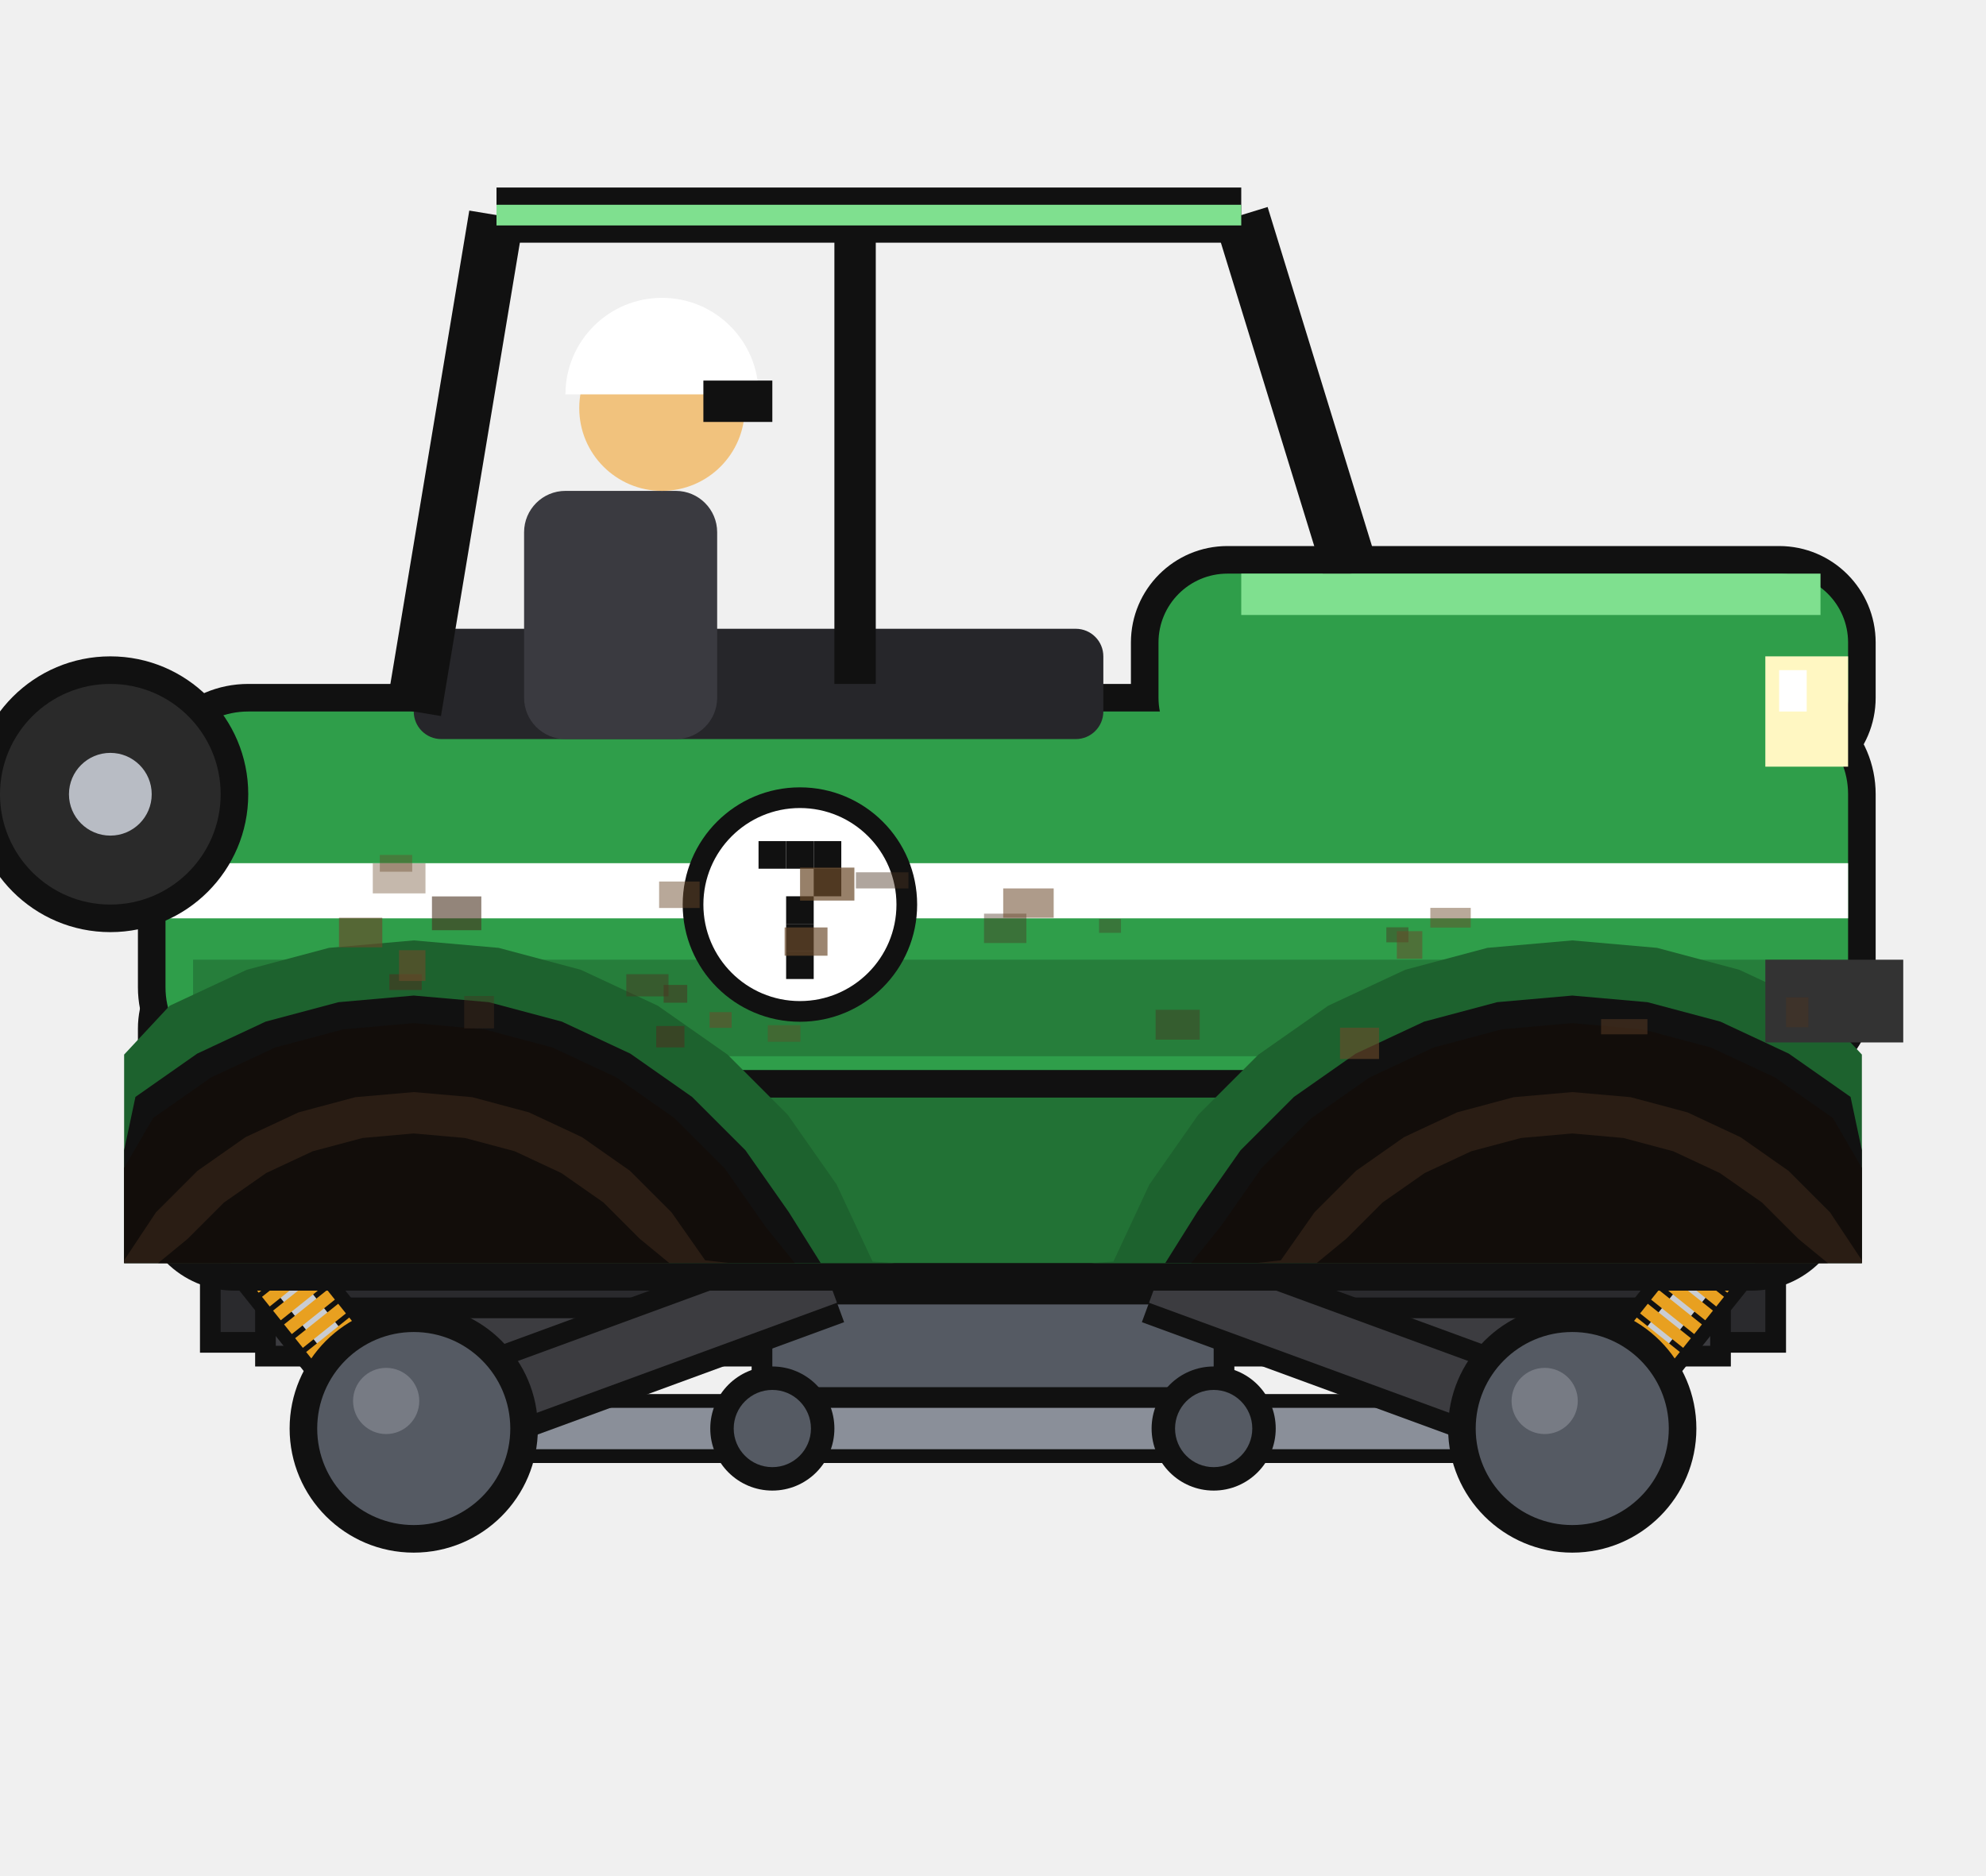
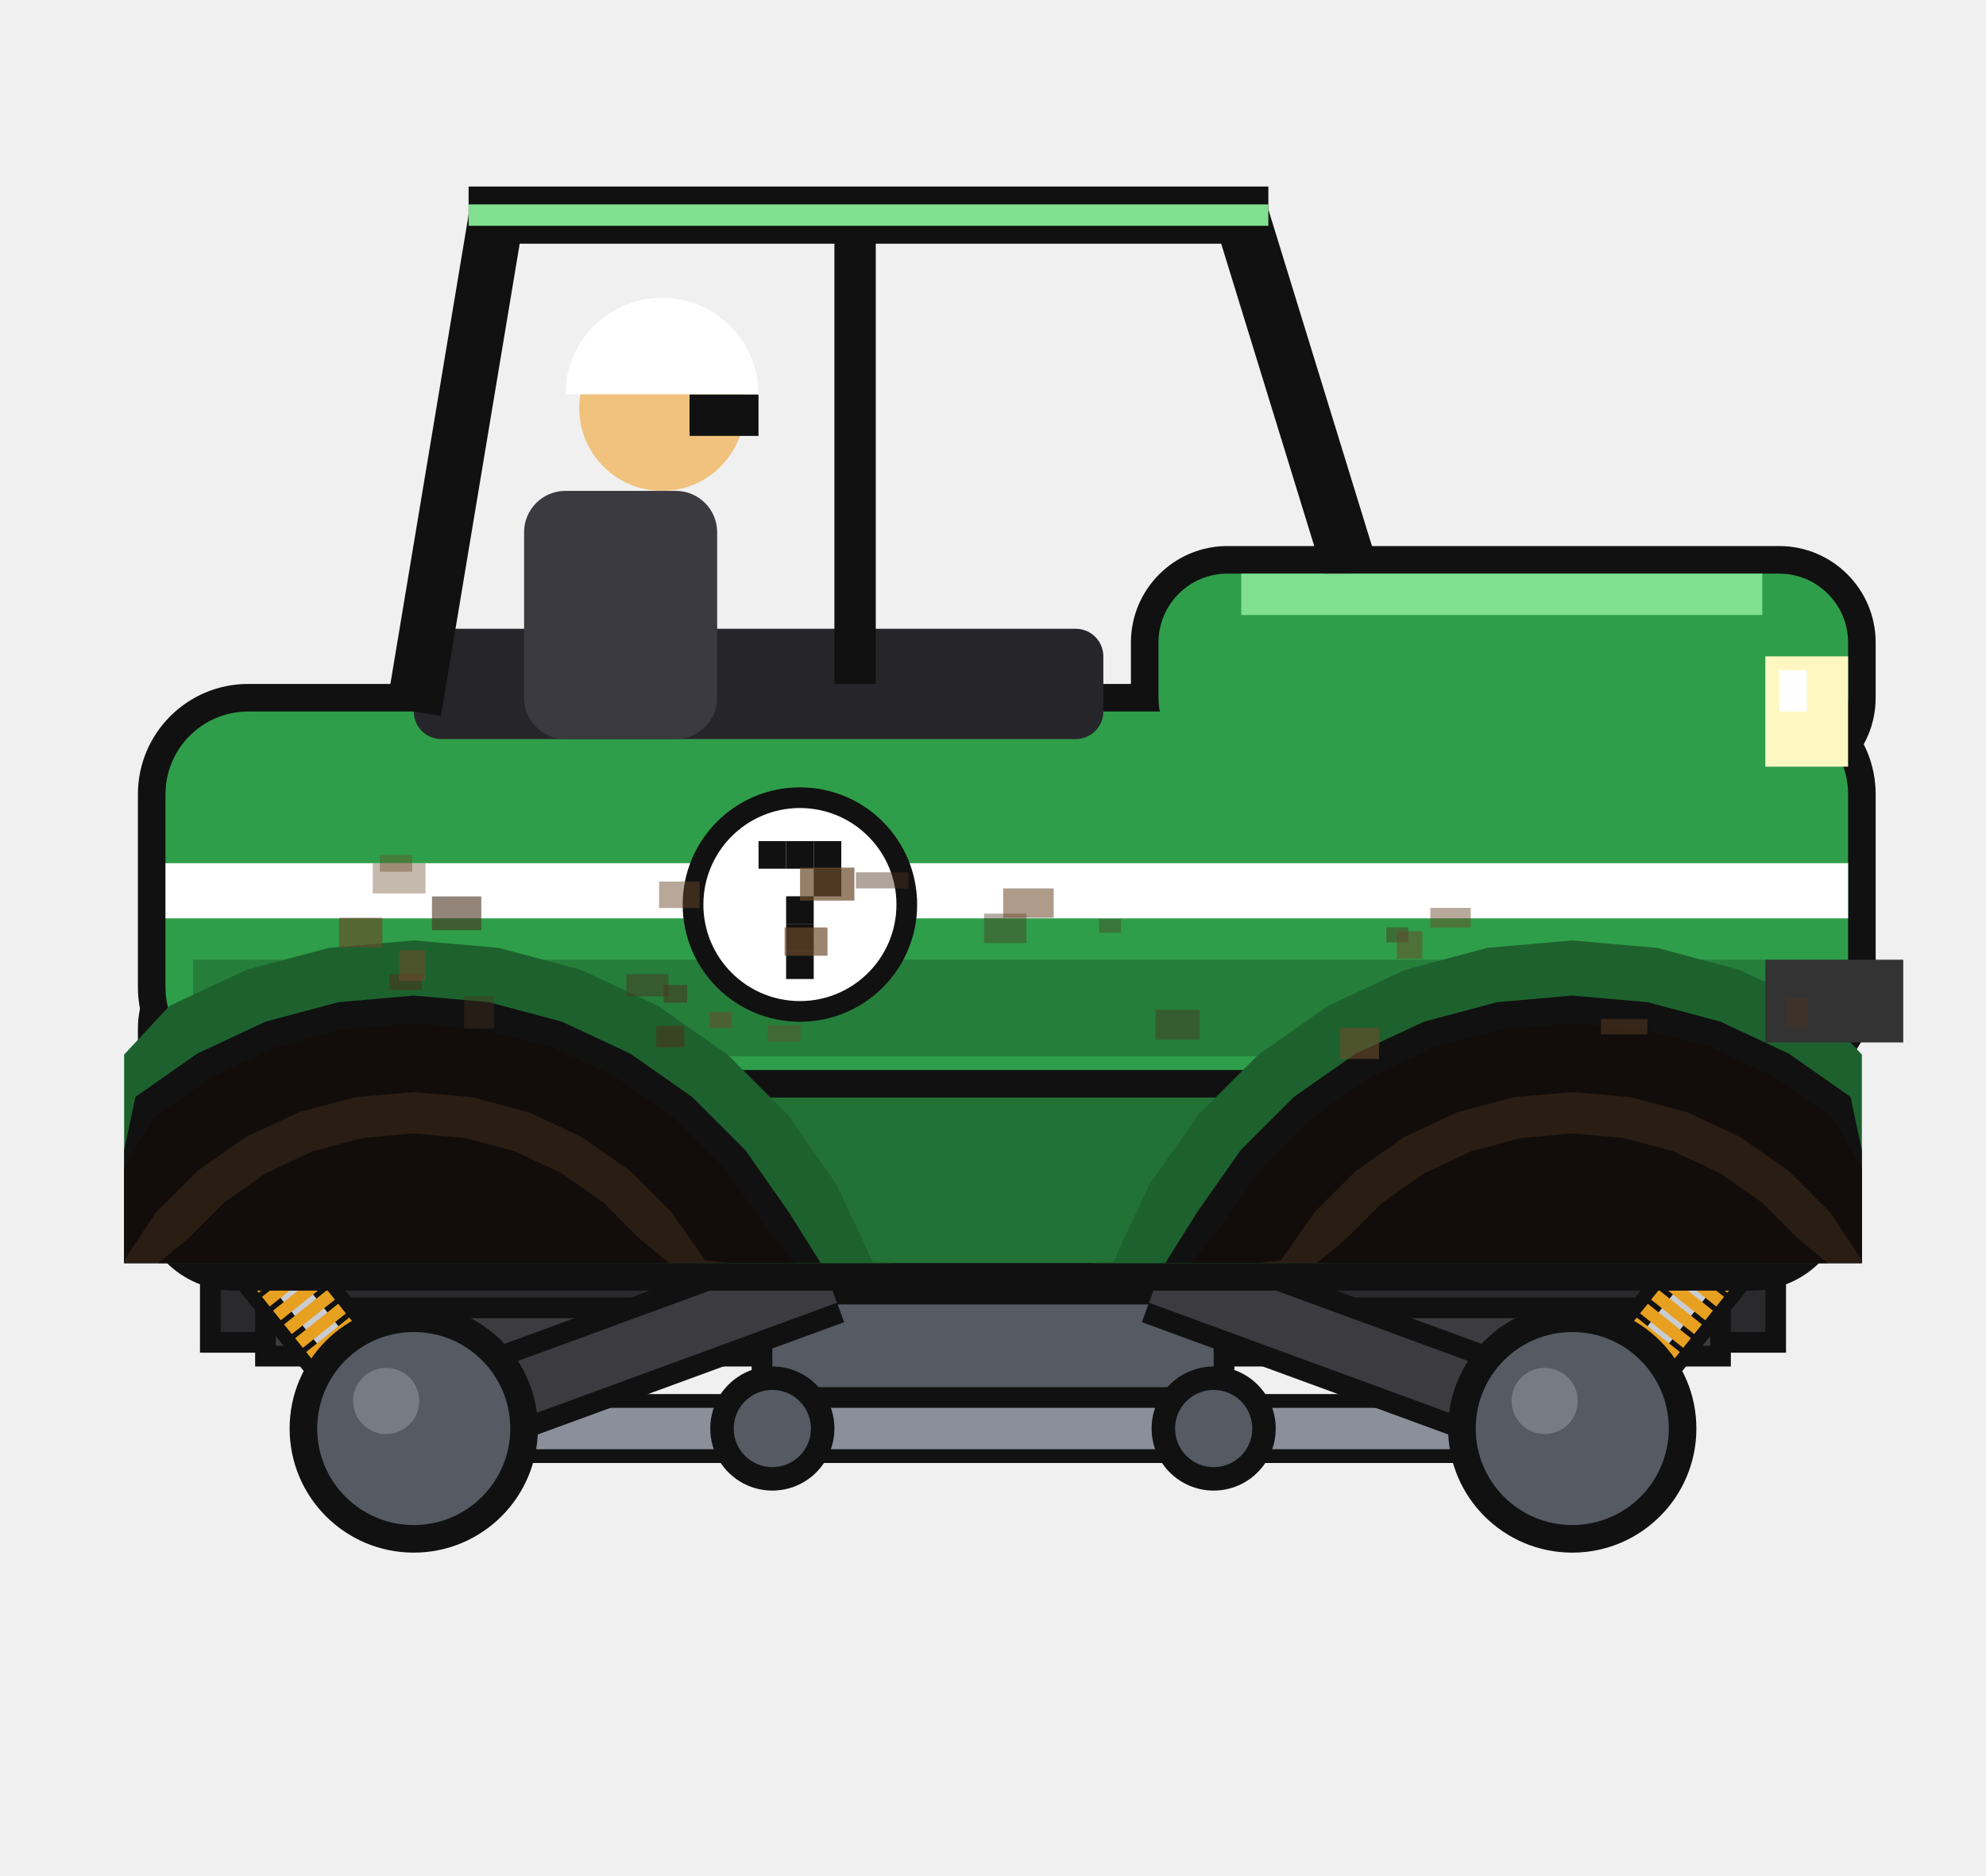
- <svg xmlns="http://www.w3.org/2000/svg" width="144" height="136" viewBox="0 0 144 136">
-   <rect x="14.5" y="87.1" width="115" height="11" fill="#111111" />
-   <rect x="16" y="88.6" width="112" height="8" fill="#2a2a2d" />
-   <rect x="18.5" y="94.1" width="107" height="5" fill="#111111" />
-   <rect x="20" y="95.6" width="104" height="2" fill="#3c3c40" />
-   <rect x="54.5" y="93.1" width="35" height="9" fill="#111111" />
-   <rect x="56" y="94.6" width="32" height="6" fill="#555a63" />
-   <line x1="30" y1="103.6" x2="114" y2="103.6" fill="none" stroke="#111111" stroke-width="5" />
-   <line x1="30" y1="103.6" x2="114" y2="103.6" fill="none" stroke="#8a8f99" stroke-width="3" />
-   <circle cx="56" cy="103.6" r="4.5" fill="#111111" />
-   <circle cx="88" cy="103.6" r="4.5" fill="#111111" />
-   <circle cx="56" cy="103.6" r="2.8" fill="#555a63" />
-   <circle cx="88" cy="103.6" r="2.8" fill="#555a63" />
-   <line x1="30" y1="103.6" x2="60" y2="92.6" fill="none" stroke="#111111" stroke-width="7" />
-   <line x1="30" y1="103.6" x2="60" y2="92.6" fill="none" stroke="#3c3c40" stroke-width="4" />
-   <line x1="18" y1="89.6" x2="26" y2="99.6" fill="none" stroke="#111111" stroke-width="6" />
-   <line x1="18" y1="89.6" x2="26" y2="99.6" fill="none" stroke="#c9ccd2" stroke-width="2" />
-   <line x1="18.96" y1="90.8" x2="19.52" y2="91.5" fill="none" stroke="#e8a020" stroke-width="4" />
-   <line x1="19.76" y1="91.8" x2="20.32" y2="92.5" fill="none" stroke="#e8a020" stroke-width="4" />
-   <line x1="20.56" y1="92.8" x2="21.12" y2="93.5" fill="none" stroke="#e8a020" stroke-width="4" />
-   <line x1="21.36" y1="93.8" x2="21.92" y2="94.5" fill="none" stroke="#e8a020" stroke-width="4" />
-   <line x1="22.16" y1="94.8" x2="22.72" y2="95.5" fill="none" stroke="#e8a020" stroke-width="4" />
-   <line x1="22.96" y1="95.8" x2="23.52" y2="96.5" fill="none" stroke="#e8a020" stroke-width="4" />
-   <line x1="23.76" y1="96.8" x2="24.32" y2="97.5" fill="none" stroke="#e8a020" stroke-width="4" />
-   <circle cx="30" cy="103.6" r="9" fill="#111111" />
-   <circle cx="30" cy="103.6" r="7" fill="#555a63" />
-   <circle cx="28" cy="101.6" r="2.4" fill="#777b84" />
-   <line x1="114" y1="103.6" x2="84" y2="92.6" fill="none" stroke="#111111" stroke-width="7" />
-   <line x1="114" y1="103.6" x2="84" y2="92.6" fill="none" stroke="#3c3c40" stroke-width="4" />
-   <line x1="126" y1="89.6" x2="118" y2="99.6" fill="none" stroke="#111111" stroke-width="6" />
-   <line x1="126" y1="89.6" x2="118" y2="99.6" fill="none" stroke="#c9ccd2" stroke-width="2" />
-   <line x1="125.04" y1="90.8" x2="124.48" y2="91.5" fill="none" stroke="#e8a020" stroke-width="4" />
-   <line x1="124.24" y1="91.8" x2="123.68" y2="92.5" fill="none" stroke="#e8a020" stroke-width="4" />
-   <line x1="123.44" y1="92.8" x2="122.88" y2="93.5" fill="none" stroke="#e8a020" stroke-width="4" />
-   <line x1="122.64" y1="93.8" x2="122.08" y2="94.5" fill="none" stroke="#e8a020" stroke-width="4" />
-   <line x1="121.84" y1="94.8" x2="121.28" y2="95.5" fill="none" stroke="#e8a020" stroke-width="4" />
-   <line x1="121.04" y1="95.8" x2="120.48" y2="96.5" fill="none" stroke="#e8a020" stroke-width="4" />
-   <line x1="120.24" y1="96.8" x2="119.68" y2="97.5" fill="none" stroke="#e8a020" stroke-width="4" />
-   <circle cx="114" cy="103.6" r="9" fill="#111111" />
-   <circle cx="114" cy="103.6" r="7" fill="#555a63" />
-   <circle cx="112" cy="101.6" r="2.4" fill="#777b84" />
-   <rect x="10" y="67.6" width="124" height="26" rx="7" fill="#111111" />
-   <rect x="12" y="69.6" width="120" height="22" rx="5" fill="#227235" />
-   <rect x="10" y="49.6" width="126" height="30" rx="8" fill="#111111" />
-   <rect x="82" y="39.6" width="54" height="18" rx="7" fill="#111111" />
-   <rect x="12" y="51.6" width="122" height="26" rx="6" fill="#2f9e4a" />
-   <rect x="84" y="41.6" width="50" height="14" rx="5" fill="#2f9e4a" />
-   <rect x="30" y="45.6" width="50" height="8" rx="2" fill="#26262a" />
-   <rect x="38" y="35.6" width="14" height="18" rx="3" fill="#3a3a40" />
-   <circle cx="48" cy="29.6" r="6" fill="#f1c27d" />
-   <path d="M48 28.6 L41 28.6 A7 7 0 0 1 55 28.6 Z" fill="#ffffff" />
-   <rect x="51" y="27.6" width="5" height="3" fill="#111111" />
-   <line x1="30" y1="51.6" x2="36" y2="15.6" fill="none" stroke="#111111" stroke-width="4" />
-   <line x1="36" y1="15.6" x2="90" y2="15.6" fill="none" stroke="#111111" stroke-width="4" />
-   <line x1="90" y1="15.6" x2="98" y2="41.6" fill="none" stroke="#111111" stroke-width="4" />
-   <line x1="62" y1="15.6" x2="62" y2="49.6" fill="none" stroke="#111111" stroke-width="3" />
-   <line x1="36" y1="15.6" x2="90" y2="15.6" fill="none" stroke="#7fe08f" stroke-width="1.5" />
-   <rect x="14" y="69.6" width="118" height="7" fill="#267e3b" />
-   <rect x="12" y="62.6" width="122" height="4" fill="#ffffff" />
-   <rect x="90" y="41.6" width="42" height="3" fill="#7fe08f" />
-   <polygon points="9,91.6 9,91.6 9,91.49 9,85.9 9,80.85 9,76.48 12.3,72.94 17.89,70.33 23.85,68.74 30,68.2 36.15,68.74 42.11,70.33 47.7,72.94 52.75,76.48 57.12,80.85 60.66,85.9 63.27,91.49 64.86,91.6 65.4,91.6" fill="#1d622e" />
-   <polygon points="9,91.6 9,91.6 9,91.6 9,87.9 9,83.42 9.82,79.55 14.3,76.41 19.26,74.09 24.55,72.68 30,72.2 35.45,72.68 40.74,74.09 45.7,76.41 50.18,79.55 54.05,83.42 57.19,87.9 59.51,91.6 60.92,91.6 61.4,91.6" fill="#111111" />
-   <polygon points="9,91.6 9,91.6 9,91.6 9,88.9 9,84.7 11.1,81.08 15.3,78.14 19.94,75.97 24.89,74.65 30,74.2 35.11,74.65 40.06,75.97 44.7,78.14 48.9,81.08 52.52,84.7 55.46,88.9 57.63,91.6 58.95,91.6 59.4,91.6" fill="#120d0a" />
-   <polygon points="9,91.6 9,91.6 9,91.6 9,91.4 11.31,87.92 14.32,84.91 17.8,82.47 21.65,80.67 25.76,79.57 30,79.2 34.24,79.57 38.35,80.67 42.2,82.47 45.68,84.91 48.69,87.92 51.13,91.4 52.93,91.6 54.03,91.6 54.4,91.6" fill="#2a1d14" />
-   <polygon points="9,91.6 9,91.6 9.89,91.6 11.47,91.6 13.61,89.84 16.24,87.21 19.3,85.07 22.68,83.49 26.28,82.53 30,82.2 33.72,82.53 37.32,83.49 40.7,85.07 43.76,87.21 46.39,89.84 48.53,91.6 50.11,91.6 51.07,91.6 51.4,91.6" fill="#120d0a" />
-   <polygon points="78.6,91.6 79.14,91.6 80.73,91.49 83.34,85.9 86.88,80.85 91.25,76.48 96.3,72.94 101.89,70.33 107.85,68.74 114,68.2 120.15,68.74 126.11,70.33 131.7,72.94 135,76.48 135,80.85 135,85.9 135,91.49 135,91.6 135,91.6" fill="#1d622e" />
-   <polygon points="82.6,91.6 83.08,91.6 84.49,91.6 86.81,87.9 89.95,83.42 93.82,79.55 98.3,76.41 103.26,74.09 108.55,72.68 114,72.2 119.45,72.68 124.74,74.09 129.7,76.41 134.18,79.55 135,83.42 135,87.9 135,91.6 135,91.6 135,91.6" fill="#111111" />
-   <polygon points="84.6,91.6 85.05,91.6 86.37,91.6 88.54,88.9 91.48,84.7 95.1,81.08 99.3,78.14 103.94,75.97 108.89,74.65 114,74.2 119.11,74.65 124.06,75.97 128.7,78.14 132.9,81.08 135,84.7 135,88.9 135,91.6 135,91.6 135,91.6" fill="#120d0a" />
-   <polygon points="89.6,91.6 89.97,91.6 91.07,91.6 92.87,91.4 95.31,87.92 98.32,84.91 101.8,82.47 105.65,80.67 109.76,79.57 114,79.2 118.24,79.57 122.35,80.67 126.2,82.47 129.68,84.91 132.69,87.92 135,91.4 135,91.6 135,91.6 135,91.6" fill="#2a1d14" />
-   <polygon points="92.6,91.6 92.93,91.6 93.89,91.6 95.47,91.6 97.61,89.84 100.24,87.21 103.3,85.07 106.68,83.49 110.28,82.53 114,82.2 117.72,82.53 121.32,83.49 124.7,85.07 127.76,87.21 130.39,89.84 132.53,91.6 134.11,91.6 135,91.6 135,91.6" fill="#120d0a" />
-   <circle cx="58" cy="65.6" r="8.5" fill="#111111" />
-   <circle cx="58" cy="65.6" r="7" fill="#ffffff" />
-   <rect x="55" y="61" width="2" height="2" fill="#111111" />
-   <rect x="57" y="61" width="2" height="2" fill="#111111" />
-   <rect x="59" y="61" width="2" height="2" fill="#111111" />
-   <rect x="59" y="63" width="2" height="2" fill="#111111" />
-   <rect x="57" y="65" width="2" height="2" fill="#111111" />
-   <rect x="57" y="67" width="2" height="2" fill="#111111" />
-   <rect x="57" y="69" width="2" height="2" fill="#111111" />
-   <circle cx="8" cy="57.6" r="10" fill="#111111" />
-   <circle cx="8" cy="57.6" r="8" fill="#2a2a2a" />
-   <circle cx="8" cy="57.6" r="3" fill="#b8bcc4" />
-   <rect x="128" y="47.6" width="6" height="8" fill="#fff7c2" />
-   <rect x="129" y="48.6" width="2" height="3" fill="#ffffff" />
-   <rect x="128" y="69.6" width="10" height="6" fill="#333333" />
-   <rect x="79.69" y="66.64" width="1.59" height="1.01" fill="#4a3220" fill-opacity="0.37" />
-   <rect x="24.58" y="66.56" width="3.14" height="2.14" fill="#6b4a2a" fill-opacity="0.65" />
-   <rect x="47.79" y="63.93" width="2.94" height="1.92" fill="#6b4a2a" fill-opacity="0.48" />
-   <rect x="28.23" y="70.65" width="2.35" height="1.15" fill="#4a3220" fill-opacity="0.58" />
-   <rect x="100.52" y="67.25" width="1.6" height="1.09" fill="#4a3220" fill-opacity="0.46" />
-   <rect x="47.58" y="74.41" width="2.05" height="1.55" fill="#4a3220" fill-opacity="0.6" />
-   <rect x="48.12" y="71.43" width="1.71" height="1.29" fill="#4a3220" fill-opacity="0.54" />
-   <rect x="62.06" y="63.26" width="3.81" height="1.17" fill="#4a3220" fill-opacity="0.44" />
-   <rect x="33.66" y="72.23" width="2.16" height="2.35" fill="#4a3220" fill-opacity="0.39" />
-   <rect x="129.5" y="72.33" width="1.62" height="2.17" fill="#4a3220" fill-opacity="0.48" />
-   <rect x="31.32" y="65.01" width="3.58" height="2.45" fill="#4a3220" fill-opacity="0.59" />
-   <rect x="56.89" y="67.26" width="3.11" height="2.05" fill="#6b4a2a" fill-opacity="0.67" />
-   <rect x="97.16" y="74.53" width="2.83" height="2.27" fill="#6b4a2a" fill-opacity="0.62" />
-   <rect x="45.41" y="70.65" width="3.06" height="1.61" fill="#4a3220" fill-opacity="0.46" />
-   <rect x="27.03" y="62.61" width="3.82" height="2.18" fill="#6b4a2a" fill-opacity="0.39" />
-   <rect x="55.67" y="74.35" width="2.37" height="1.2" fill="#6b4a2a" fill-opacity="0.4" />
-   <rect x="71.35" y="66.26" width="3.07" height="2.13" fill="#4a3220" fill-opacity="0.41" />
-   <rect x="51.45" y="73.4" width="1.6" height="1.14" fill="#6b4a2a" fill-opacity="0.55" />
-   <rect x="72.74" y="64.43" width="3.66" height="2.13" fill="#6b4a2a" fill-opacity="0.55" />
-   <rect x="116.09" y="73.91" width="3.36" height="1.1" fill="#4a3220" fill-opacity="0.66" />
-   <rect x="27.54" y="62" width="2.35" height="1.22" fill="#6b4a2a" fill-opacity="0.4" />
-   <rect x="58.01" y="62.92" width="3.94" height="2.39" fill="#6b4a2a" fill-opacity="0.7" />
-   <rect x="83.79" y="73.23" width="3.2" height="2.17" fill="#4a3220" fill-opacity="0.43" />
-   <rect x="28.93" y="68.91" width="1.92" height="2.23" fill="#6b4a2a" fill-opacity="0.62" />
-   <rect x="101.28" y="67.53" width="1.85" height="2" fill="#6b4a2a" fill-opacity="0.53" />
-   <rect x="103.71" y="65.84" width="2.93" height="1.43" fill="#6b4a2a" fill-opacity="0.47" />
+ <svg xmlns="http://www.w3.org/2000/svg" width="144" height="136" viewBox="0 0 144 136" version="1.1" id="svg94">
+   <defs id="defs94" />
+   <rect x="14.5" y="87.1" width="115" height="11" fill="#111111" id="rect1" />
+   <rect x="16" y="88.6" width="112" height="8" fill="#2a2a2d" id="rect2" />
+   <rect x="18.5" y="94.1" width="107" height="5" fill="#111111" id="rect3" />
+   <rect x="20" y="95.6" width="104" height="2" fill="#3c3c40" id="rect4" />
+   <rect x="54.5" y="93.1" width="35" height="9" fill="#111111" id="rect5" />
+   <rect x="56" y="94.6" width="32" height="6" fill="#555a63" id="rect6" />
+   <line x1="30" y1="103.6" x2="114" y2="103.6" fill="none" stroke="#111111" stroke-width="5" id="line6" />
+   <line x1="30" y1="103.6" x2="114" y2="103.6" fill="none" stroke="#8a8f99" stroke-width="3" id="line7" />
+   <circle cx="56" cy="103.6" fill="#111111" id="circle7" r="4.5" />
+   <circle cx="88" cy="103.6" fill="#111111" id="circle8" r="4.5" />
+   <circle cx="56" cy="103.6" fill="#555a63" id="circle9" r="2.8" />
+   <circle cx="88" cy="103.6" fill="#555a63" id="circle10" r="2.8" />
+   <line x1="30" y1="103.6" x2="60" y2="92.6" fill="none" stroke="#111111" stroke-width="7" id="line10" />
+   <line x1="30" y1="103.6" x2="60" y2="92.6" fill="none" stroke="#3c3c40" stroke-width="4" id="line11" />
+   <line x1="18" y1="89.6" x2="26" y2="99.6" fill="none" stroke="#111111" stroke-width="6" id="line12" />
+   <line x1="18" y1="89.6" x2="26" y2="99.6" fill="none" stroke="#c9ccd2" stroke-width="2" id="line13" />
+   <line x1="18.96" y1="90.8" x2="19.52" y2="91.5" fill="none" stroke="#e8a020" stroke-width="4" id="line14" />
+   <line x1="19.76" y1="91.8" x2="20.32" y2="92.5" fill="none" stroke="#e8a020" stroke-width="4" id="line15" />
+   <line x1="20.56" y1="92.8" x2="21.12" y2="93.5" fill="none" stroke="#e8a020" stroke-width="4" id="line16" />
+   <line x1="21.36" y1="93.8" x2="21.92" y2="94.5" fill="none" stroke="#e8a020" stroke-width="4" id="line17" />
+   <line x1="22.16" y1="94.8" x2="22.72" y2="95.5" fill="none" stroke="#e8a020" stroke-width="4" id="line18" />
+   <line x1="22.96" y1="95.8" x2="23.52" y2="96.5" fill="none" stroke="#e8a020" stroke-width="4" id="line19" />
+   <line x1="23.76" y1="96.8" x2="24.32" y2="97.5" fill="none" stroke="#e8a020" stroke-width="4" id="line20" />
+   <circle cx="30" cy="103.6" fill="#111111" id="circle20" r="9" />
+   <circle cx="30" cy="103.6" fill="#555a63" id="circle21" r="7" />
+   <circle cx="28" cy="101.6" fill="#777b84" id="circle22" r="2.4" />
+   <line x1="114" y1="103.6" x2="84" y2="92.6" fill="none" stroke="#111111" stroke-width="7" id="line22" />
+   <line x1="114" y1="103.6" x2="84" y2="92.6" fill="none" stroke="#3c3c40" stroke-width="4" id="line23" />
+   <line x1="126" y1="89.6" x2="118" y2="99.6" fill="none" stroke="#111111" stroke-width="6" id="line24" />
+   <line x1="126" y1="89.6" x2="118" y2="99.6" fill="none" stroke="#c9ccd2" stroke-width="2" id="line25" />
+   <line x1="125.04" y1="90.8" x2="124.48" y2="91.5" fill="none" stroke="#e8a020" stroke-width="4" id="line26" />
+   <line x1="124.24" y1="91.8" x2="123.68" y2="92.5" fill="none" stroke="#e8a020" stroke-width="4" id="line27" />
+   <line x1="123.44" y1="92.8" x2="122.88" y2="93.5" fill="none" stroke="#e8a020" stroke-width="4" id="line28" />
+   <line x1="122.64" y1="93.8" x2="122.08" y2="94.5" fill="none" stroke="#e8a020" stroke-width="4" id="line29" />
+   <line x1="121.84" y1="94.8" x2="121.28" y2="95.5" fill="none" stroke="#e8a020" stroke-width="4" id="line30" />
+   <line x1="121.04" y1="95.8" x2="120.48" y2="96.5" fill="none" stroke="#e8a020" stroke-width="4" id="line31" />
+   <line x1="120.24" y1="96.8" x2="119.68" y2="97.5" fill="none" stroke="#e8a020" stroke-width="4" id="line32" />
+   <circle cx="114" cy="103.6" fill="#111111" id="circle32" r="9" />
+   <circle cx="114" cy="103.6" fill="#555a63" id="circle33" r="7" />
+   <circle cx="112" cy="101.6" fill="#777b84" id="circle34" r="2.4" />
+   <rect x="10" y="67.6" width="124" height="26" rx="7" fill="#111111" id="rect34" />
+   <rect x="12" y="69.6" width="120" height="22" rx="5" fill="#227235" id="rect35" />
+   <rect x="10" y="49.6" width="126" height="30" rx="8" fill="#111111" id="rect36" />
+   <rect x="82" y="39.6" width="54" height="18" rx="7" fill="#111111" id="rect37" />
+   <rect x="12" y="51.6" width="122" height="26" rx="6" fill="#2f9e4a" id="rect38" />
+   <rect x="84" y="41.6" width="50" height="14" rx="5" fill="#2f9e4a" id="rect39" />
+   <rect x="30" y="45.6" width="50" height="8" rx="2" fill="#26262a" id="rect40" />
+   <rect x="38" y="35.6" width="14" height="18" rx="3" fill="#3a3a40" id="rect41" />
+   <circle cx="48" cy="29.6" fill="#f1c27d" id="circle41" r="6" />
+   <path d="M48 28.6 L41 28.6 A7 7 0 0 1 55 28.6 Z" fill="#ffffff" id="path41" />
+   <rect x="49.997" y="28.613" width="5" height="3" fill="#111111" id="rect42" />
+   <line x1="30" y1="51.6" x2="36" y2="15.6" fill="none" stroke="#111111" stroke-width="4" id="line42" />
+   <line x1="33.977" y1="15.6" x2="91.965" y2="15.6" fill="none" stroke="#111111" stroke-width="4.145" id="line43" />
+   <line x1="90" y1="15.6" x2="98" y2="41.6" fill="none" stroke="#111111" stroke-width="4" id="line44" />
+   <line x1="62" y1="15.6" x2="62" y2="49.6" fill="none" stroke="#111111" stroke-width="3" id="line45" />
+   <line x1="33.977" y1="15.6" x2="91.965" y2="15.6" fill="none" stroke="#7fe08f" stroke-width="1.554" id="line46" />
+   <rect x="14" y="69.6" width="118" height="7" fill="#267e3b" id="rect46" />
+   <rect x="12" y="62.6" width="122" height="4" fill="#ffffff" id="rect47" />
+   <rect x="90" y="41.6" width="37.781" height="3" fill="#7fe08f" id="rect48" style="stroke-width:0.948" />
+   <polygon points="9,91.6 9,91.6 9,91.49 9,85.9 9,80.85 9,76.48 12.3,72.94 17.89,70.33 23.85,68.74 30,68.2 36.15,68.74 42.11,70.33 47.7,72.94 52.75,76.48 57.12,80.85 60.66,85.9 63.27,91.49 64.86,91.6 65.4,91.6" fill="#1d622e" id="polygon48" />
+   <polygon points="9,91.6 9,91.6 9,91.6 9,87.9 9,83.42 9.82,79.55 14.3,76.41 19.26,74.09 24.55,72.68 30,72.2 35.45,72.68 40.74,74.09 45.7,76.41 50.18,79.55 54.05,83.42 57.19,87.9 59.51,91.6 60.92,91.6 61.4,91.6" fill="#111111" id="polygon49" />
+   <polygon points="9,91.6 9,91.6 9,91.6 9,88.9 9,84.7 11.1,81.08 15.3,78.14 19.94,75.97 24.89,74.65 30,74.2 35.11,74.65 40.06,75.97 44.7,78.14 48.9,81.08 52.52,84.7 55.46,88.9 57.63,91.6 58.95,91.6 59.4,91.6" fill="#120d0a" id="polygon50" />
+   <polygon points="9,91.6 9,91.6 9,91.6 9,91.4 11.31,87.92 14.32,84.91 17.8,82.47 21.65,80.67 25.76,79.57 30,79.2 34.24,79.57 38.35,80.67 42.2,82.47 45.68,84.91 48.69,87.92 51.13,91.4 52.93,91.6 54.03,91.6 54.4,91.6" fill="#2a1d14" id="polygon51" />
+   <polygon points="9,91.6 9,91.6 9.89,91.6 11.47,91.6 13.61,89.84 16.24,87.21 19.3,85.07 22.68,83.49 26.28,82.53 30,82.2 33.72,82.53 37.32,83.49 40.7,85.07 43.76,87.21 46.39,89.84 48.53,91.6 50.11,91.6 51.07,91.6 51.4,91.6" fill="#120d0a" id="polygon52" />
+   <polygon points="78.6,91.6 79.14,91.6 80.73,91.49 83.34,85.9 86.88,80.85 91.25,76.48 96.3,72.94 101.89,70.33 107.85,68.74 114,68.2 120.15,68.74 126.11,70.33 131.7,72.94 135,76.48 135,80.85 135,85.9 135,91.49 135,91.6 135,91.6" fill="#1d622e" id="polygon53" />
+   <polygon points="82.6,91.6 83.08,91.6 84.49,91.6 86.81,87.9 89.95,83.42 93.82,79.55 98.3,76.41 103.26,74.09 108.55,72.68 114,72.2 119.45,72.68 124.74,74.09 129.7,76.41 134.18,79.55 135,83.42 135,87.9 135,91.6 135,91.6 135,91.6" fill="#111111" id="polygon54" />
+   <polygon points="84.6,91.6 85.05,91.6 86.37,91.6 88.54,88.9 91.48,84.7 95.1,81.08 99.3,78.14 103.94,75.97 108.89,74.65 114,74.2 119.11,74.65 124.06,75.97 128.7,78.14 132.9,81.08 135,84.7 135,88.9 135,91.6 135,91.6 135,91.6" fill="#120d0a" id="polygon55" />
+   <polygon points="89.6,91.6 89.97,91.6 91.07,91.6 92.87,91.4 95.31,87.92 98.32,84.91 101.8,82.47 105.65,80.67 109.76,79.57 114,79.2 118.24,79.57 122.35,80.67 126.2,82.47 129.68,84.91 132.69,87.92 135,91.4 135,91.6 135,91.6 135,91.6" fill="#2a1d14" id="polygon56" />
+   <polygon points="92.6,91.6 92.93,91.6 93.89,91.6 95.47,91.6 97.61,89.84 100.24,87.21 103.3,85.07 106.68,83.49 110.28,82.53 114,82.2 117.72,82.53 121.32,83.49 124.7,85.07 127.76,87.21 130.39,89.84 132.53,91.6 134.11,91.6 135,91.6 135,91.6" fill="#120d0a" id="polygon57" />
+   <circle cx="58" cy="65.6" fill="#111111" id="circle57" r="8.5" />
+   <circle cx="58" cy="65.6" fill="#ffffff" id="circle58" r="7" />
+   <rect x="55" y="61" width="2" height="2" fill="#111111" id="rect58" />
+   <rect x="57" y="61" width="2" height="2" fill="#111111" id="rect59" />
+   <rect x="59" y="61" width="2" height="2" fill="#111111" id="rect60" />
+   <rect x="59" y="63" width="2" height="2" fill="#111111" id="rect61" />
+   <rect x="57" y="65" width="2" height="2" fill="#111111" id="rect62" />
+   <rect x="57" y="67" width="2" height="2" fill="#111111" id="rect63" />
+   <rect x="57" y="69" width="2" height="2" fill="#111111" id="rect64" />
+   <rect x="128" y="47.6" width="6" height="8" fill="#fff7c2" id="rect66" />
+   <rect x="129" y="48.6" width="2" height="3" fill="#ffffff" id="rect67" />
+   <rect x="128" y="69.6" width="10" height="6" fill="#333333" id="rect68" />
+   <rect x="79.69" y="66.64" width="1.59" height="1.01" fill="#4a3220" fill-opacity="0.37" id="rect69" />
+   <rect x="24.58" y="66.56" width="3.14" height="2.14" fill="#6b4a2a" fill-opacity="0.65" id="rect70" />
+   <rect x="47.79" y="63.93" width="2.94" height="1.92" fill="#6b4a2a" fill-opacity="0.48" id="rect71" />
+   <rect x="28.23" y="70.65" width="2.35" height="1.15" fill="#4a3220" fill-opacity="0.58" id="rect72" />
+   <rect x="100.52" y="67.25" width="1.6" height="1.09" fill="#4a3220" fill-opacity="0.46" id="rect73" />
+   <rect x="47.58" y="74.41" width="2.05" height="1.55" fill="#4a3220" fill-opacity="0.6" id="rect74" />
+   <rect x="48.12" y="71.43" width="1.71" height="1.29" fill="#4a3220" fill-opacity="0.54" id="rect75" />
+   <rect x="62.06" y="63.26" width="3.81" height="1.17" fill="#4a3220" fill-opacity="0.44" id="rect76" />
+   <rect x="33.66" y="72.23" width="2.16" height="2.35" fill="#4a3220" fill-opacity="0.39" id="rect77" />
+   <rect x="129.5" y="72.33" width="1.62" height="2.17" fill="#4a3220" fill-opacity="0.48" id="rect78" />
+   <rect x="31.32" y="65.01" width="3.58" height="2.45" fill="#4a3220" fill-opacity="0.59" id="rect79" />
+   <rect x="56.89" y="67.26" width="3.11" height="2.05" fill="#6b4a2a" fill-opacity="0.67" id="rect80" />
+   <rect x="97.16" y="74.53" width="2.83" height="2.27" fill="#6b4a2a" fill-opacity="0.62" id="rect81" />
+   <rect x="45.41" y="70.65" width="3.06" height="1.61" fill="#4a3220" fill-opacity="0.46" id="rect82" />
+   <rect x="27.03" y="62.61" width="3.82" height="2.18" fill="#6b4a2a" fill-opacity="0.39" id="rect83" />
+   <rect x="55.67" y="74.35" width="2.37" height="1.2" fill="#6b4a2a" fill-opacity="0.4" id="rect84" />
+   <rect x="71.35" y="66.26" width="3.07" height="2.13" fill="#4a3220" fill-opacity="0.41" id="rect85" />
+   <rect x="51.45" y="73.4" width="1.6" height="1.14" fill="#6b4a2a" fill-opacity="0.55" id="rect86" />
+   <rect x="72.74" y="64.43" width="3.66" height="2.13" fill="#6b4a2a" fill-opacity="0.55" id="rect87" />
+   <rect x="116.09" y="73.91" width="3.36" height="1.1" fill="#4a3220" fill-opacity="0.66" id="rect88" />
+   <rect x="27.54" y="62" width="2.35" height="1.22" fill="#6b4a2a" fill-opacity="0.4" id="rect89" />
+   <rect x="58.01" y="62.92" width="3.94" height="2.39" fill="#6b4a2a" fill-opacity="0.7" id="rect90" />
+   <rect x="83.79" y="73.23" width="3.2" height="2.17" fill="#4a3220" fill-opacity="0.43" id="rect91" />
+   <rect x="28.93" y="68.91" width="1.92" height="2.23" fill="#6b4a2a" fill-opacity="0.62" id="rect92" />
+   <rect x="101.28" y="67.53" width="1.85" height="2" fill="#6b4a2a" fill-opacity="0.53" id="rect93" />
+   <rect x="103.71" y="65.84" width="2.93" height="1.43" fill="#6b4a2a" fill-opacity="0.47" id="rect94" />
</svg>
